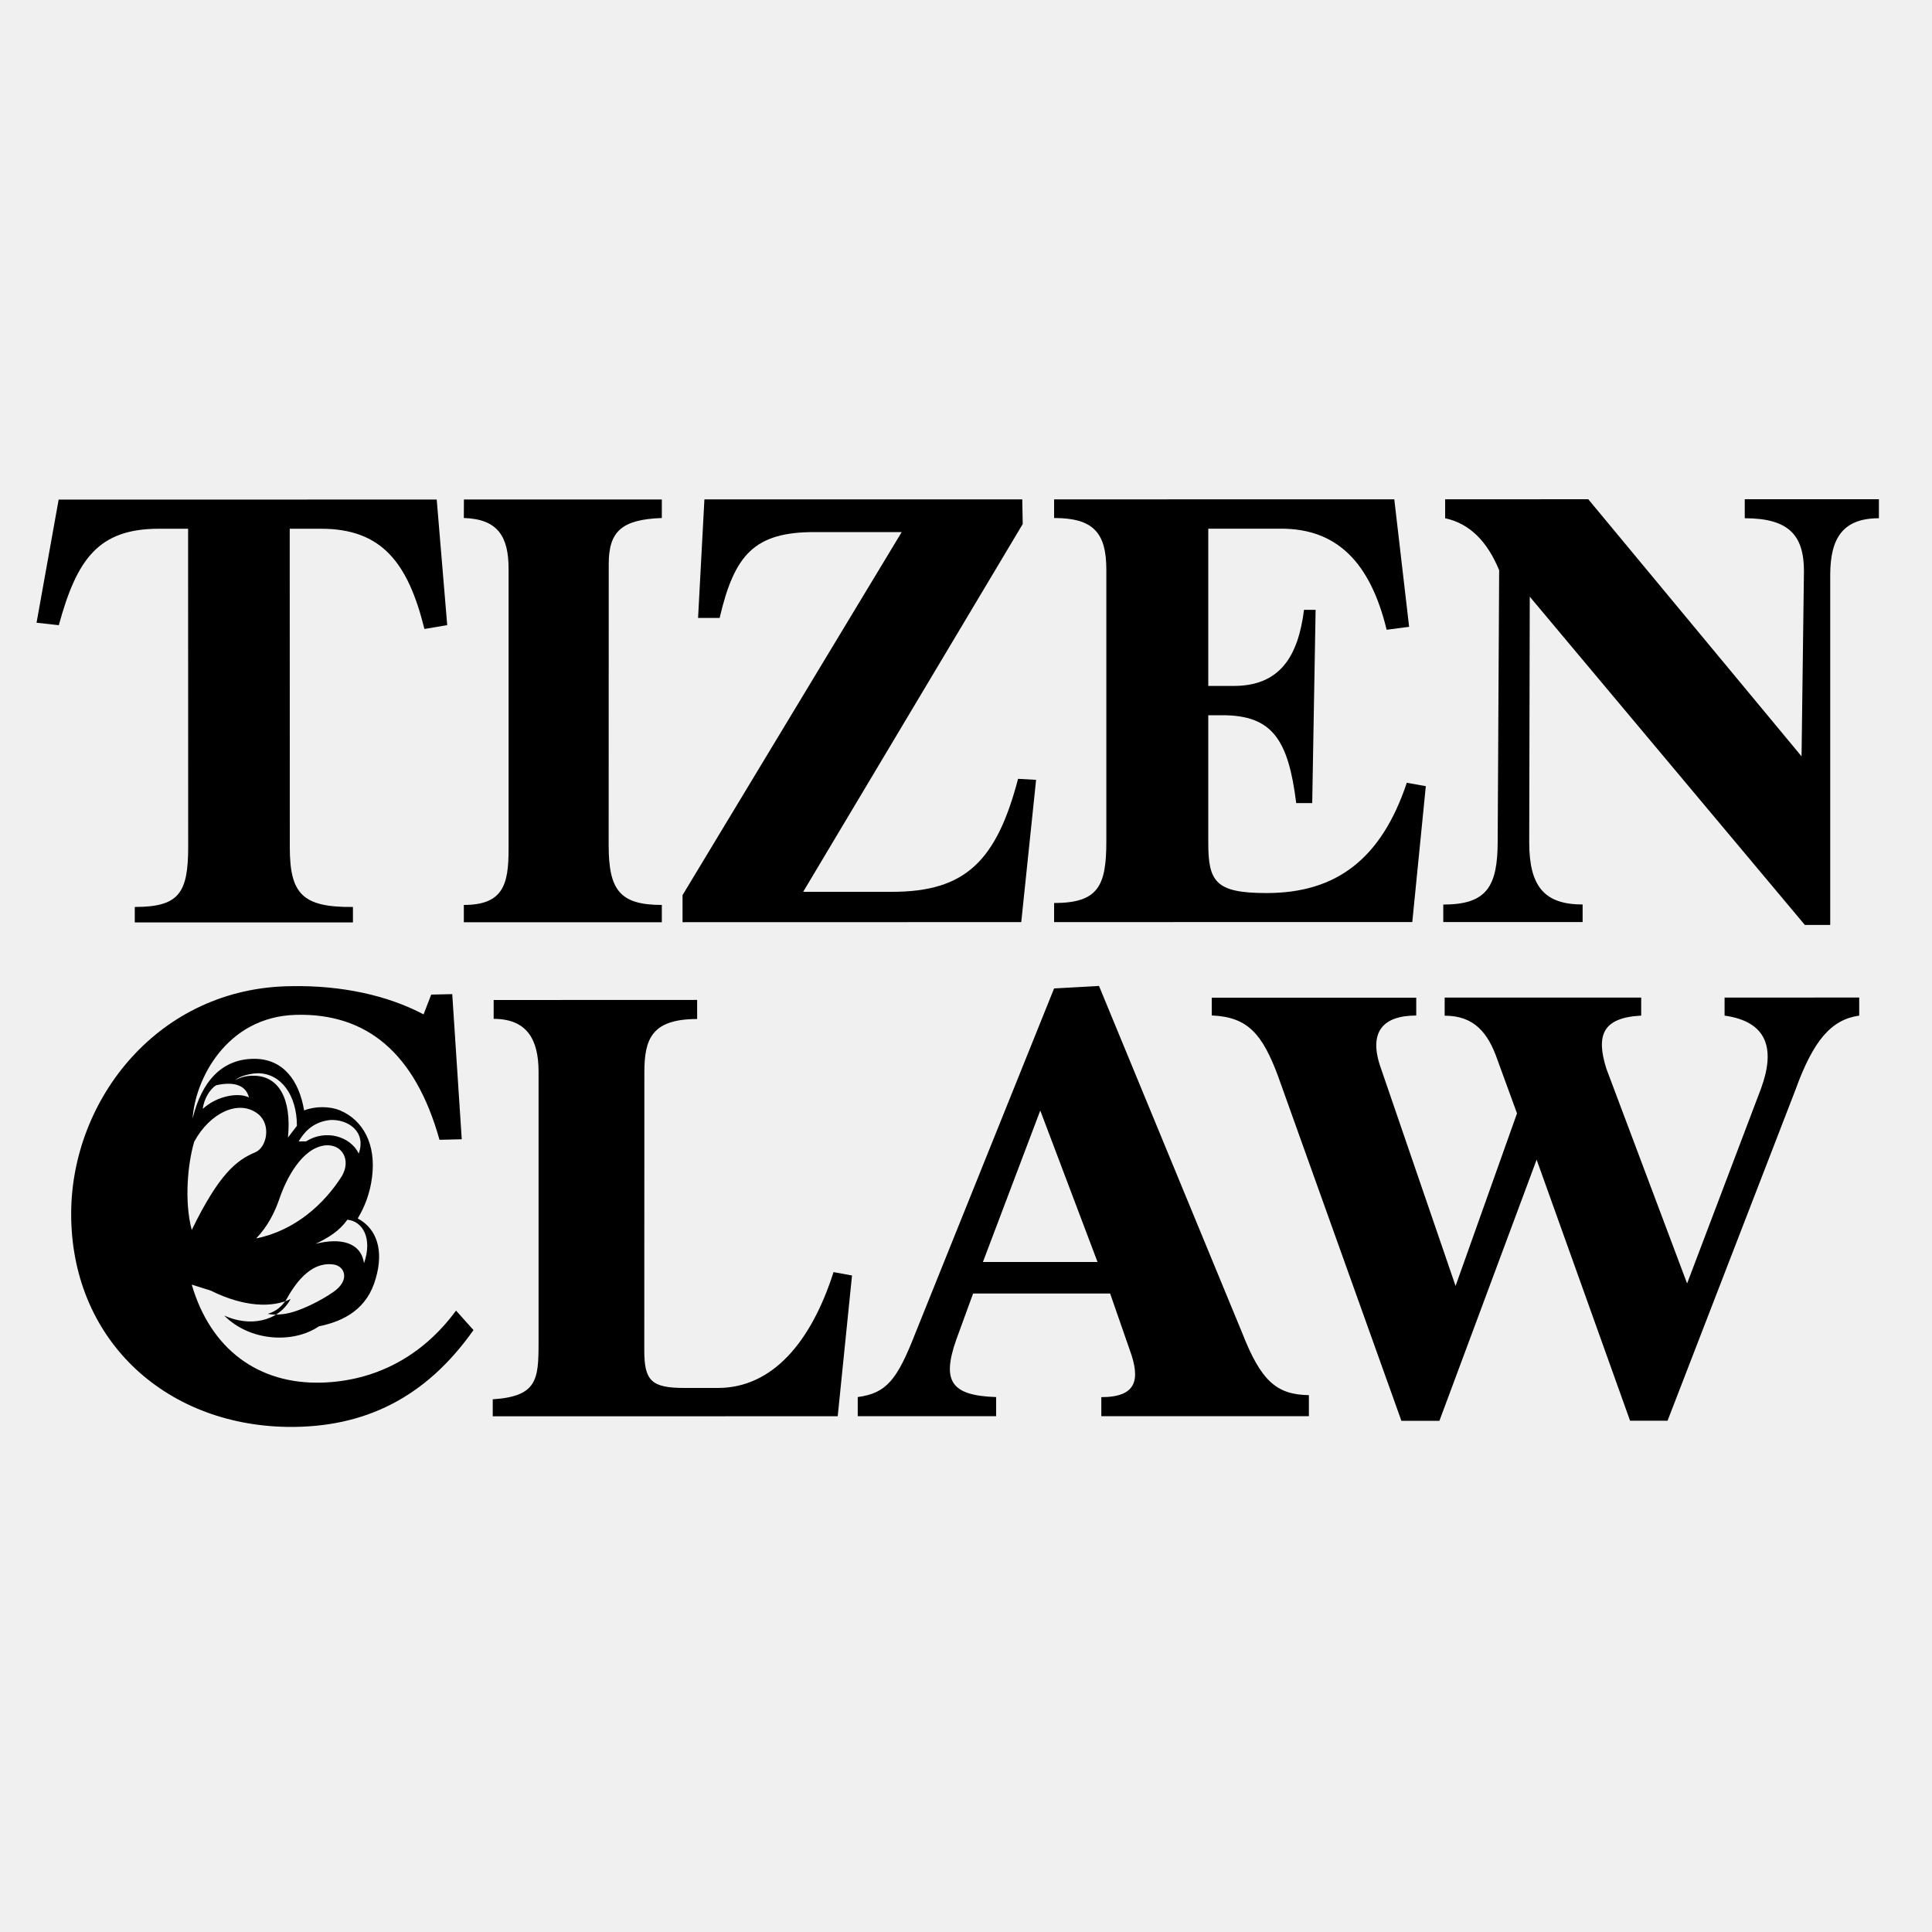
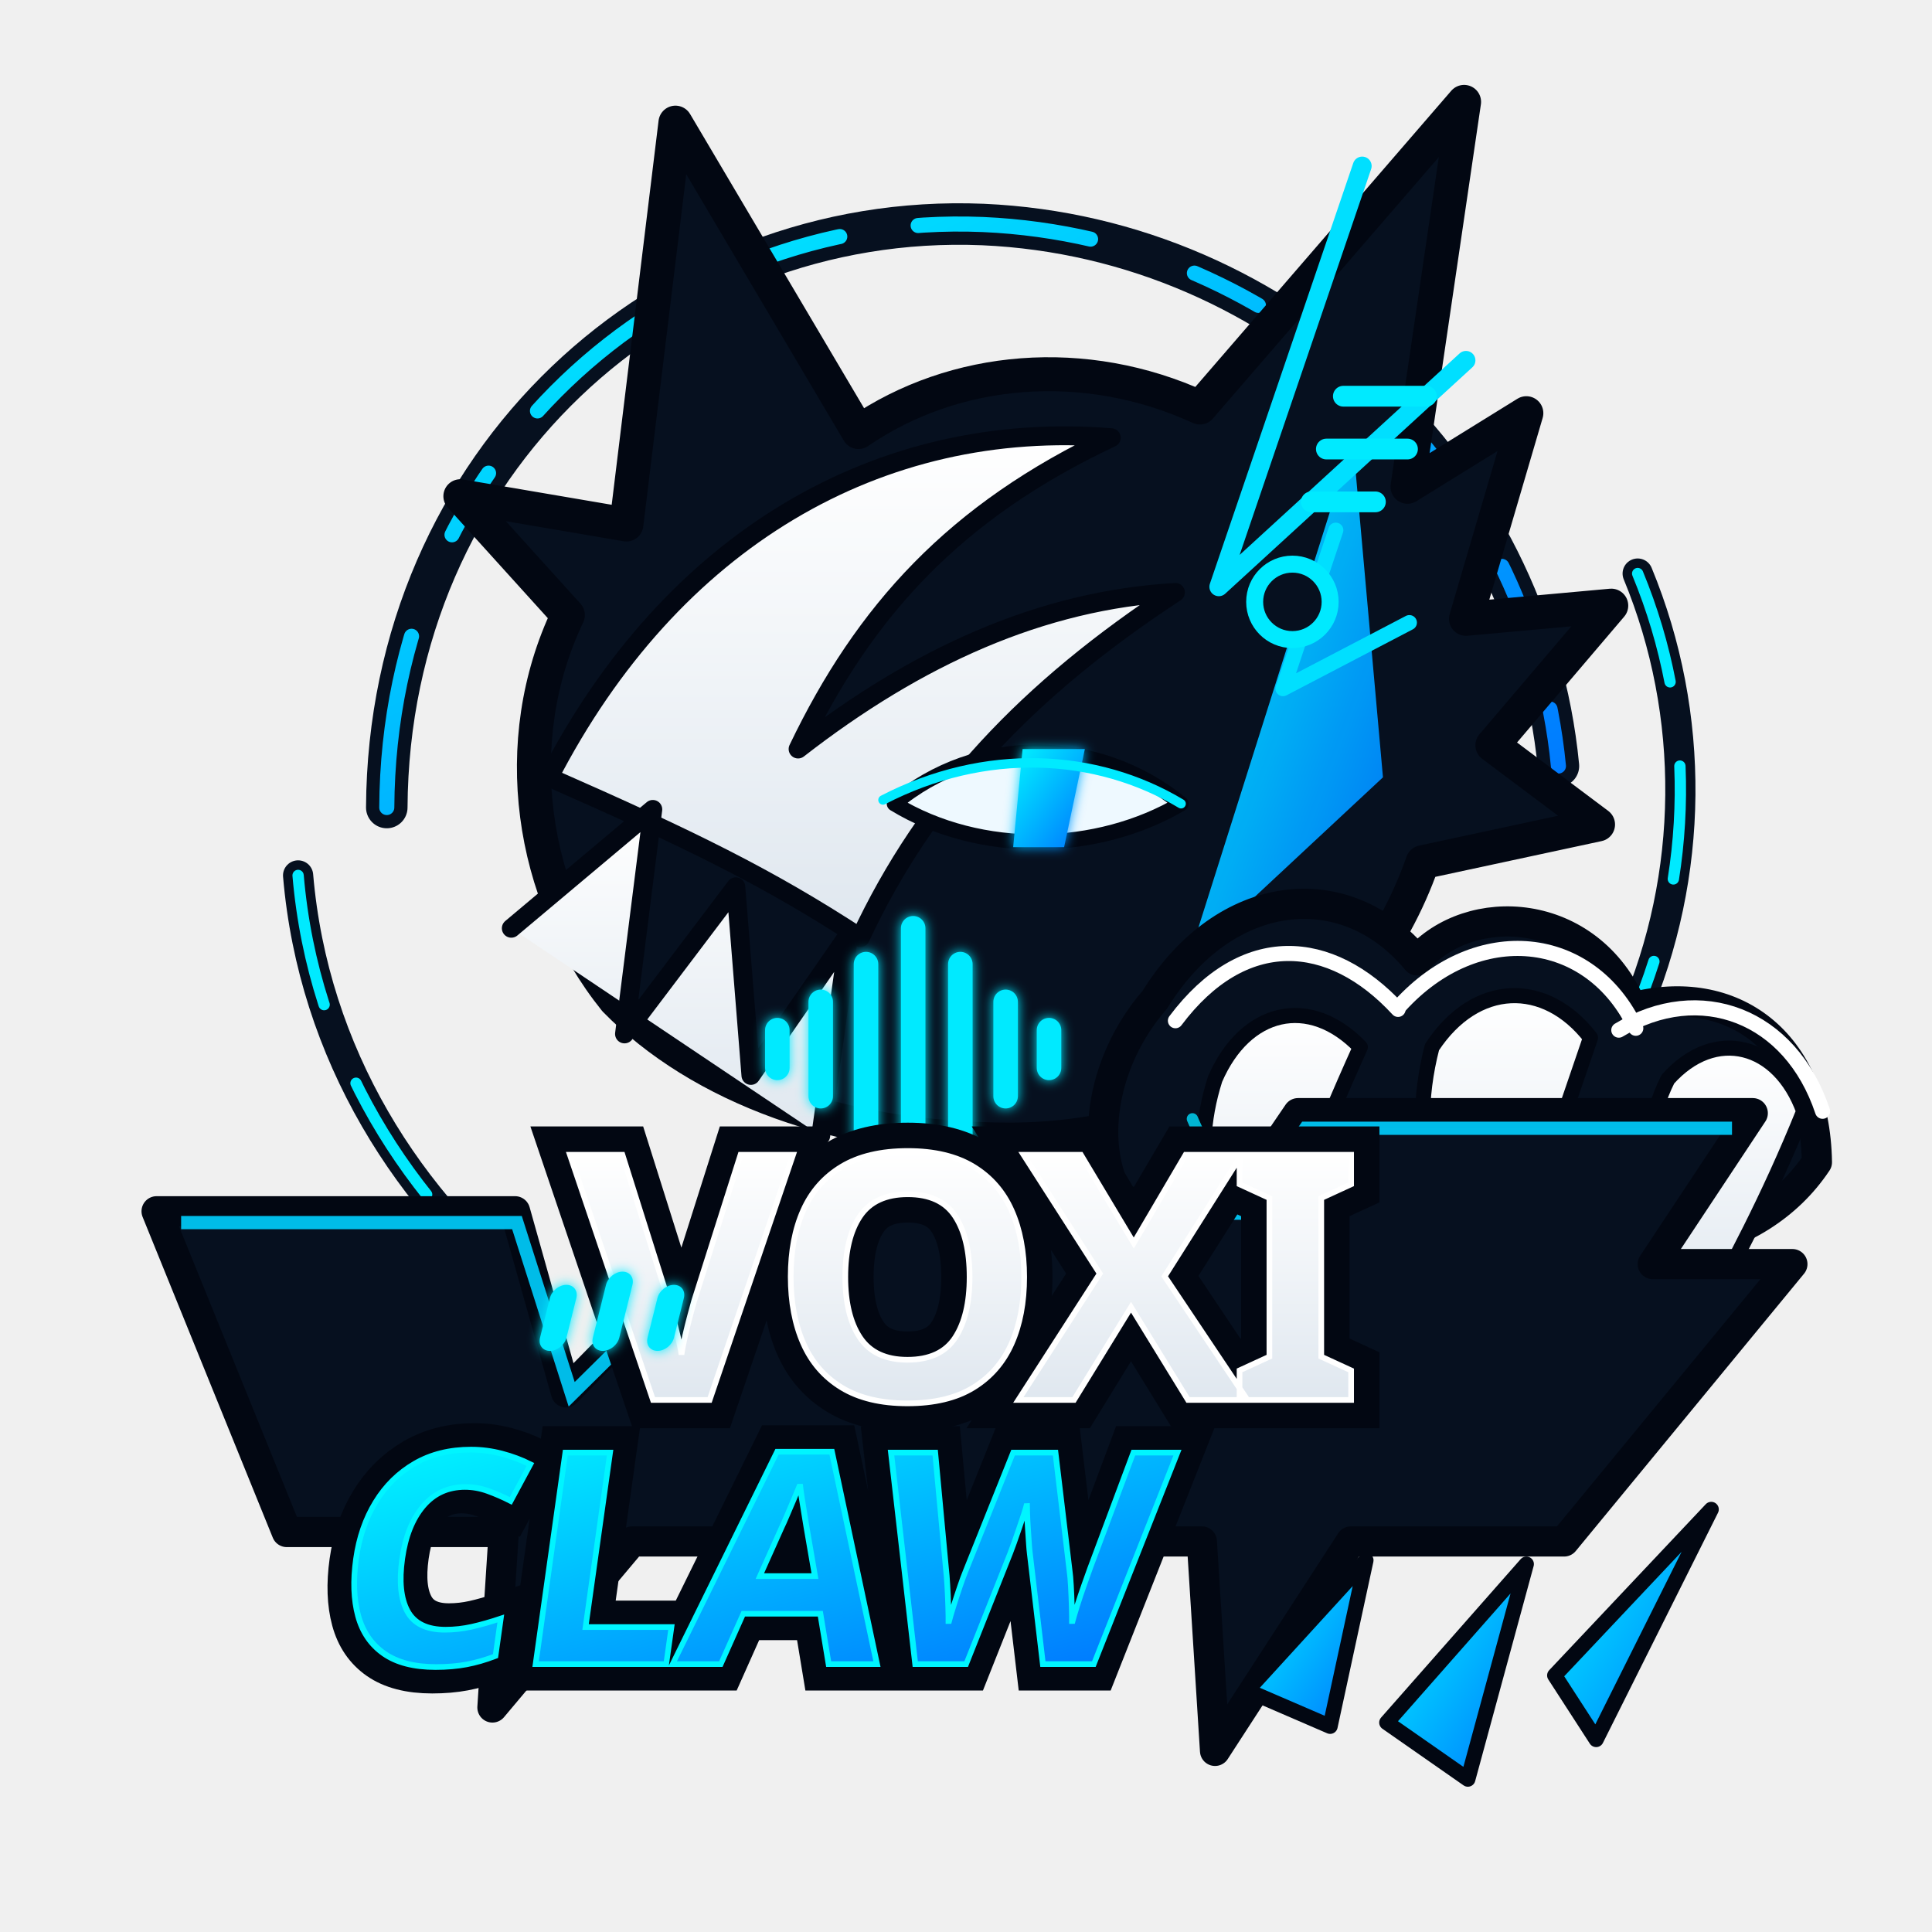
- <svg xmlns="http://www.w3.org/2000/svg" width="250" height="250" viewBox="0 0 250 250">
-   <path d="m7.59 64.65 48.92-0.01 1.36 16.25-2.95 0.5c-2.13-8.6-5.54-12.97-13.36-12.97h-4.07l0.01 41.19c0 6 1.57 7.82 8.17 7.75v2h-28.23v-2c5.68 0 6.91-1.75 6.91-7.75l-0.01-41.19h-3.79c-7.83 0-10.61 3.95-12.94 12.48l-2.88-0.32 2.86-15.93z" fill="#000" />
-   <path d="m60.03 64.63h25.61v2.4c-5.23 0.19-6.87 1.76-6.87 5.96l-0.01 36.36c0 5.81 1.43 7.75 6.88 7.75v2.24h-25.62v-2.24c5.09 0 5.79-2.65 5.79-7.2v-36.29c0-4.14-1.36-6.45-5.79-6.58l0.01-2.4z" fill="#000" />
-   <path d="m91.15 64.62h41.13l0.06 3.19-28.41 47.59h11.52c9.5 0 13.5-4.02 16.29-14.62l2.33 0.13-1.92 18.41-43.83 0.01v-3.5l28.36-46.98h-11.29c-7.76 0-10.35 2.9-12.27 11.11h-2.79l0.82-15.34z" fill="#000" />
-   <path d="m136.4 64.62 44.02-0.01 1.92 16.5-2.91 0.38c-2.13-8.79-6.49-13.08-13.65-13.08h-9.43v20.35h3.29c6.01 0 8.34-3.85 9.1-9.85h1.5l-0.44 25.01h-2.07c-1.02-8.21-3.09-11.37-9.56-11.37h-1.82v16.5c0 5.06 0.95 6.51 7.55 6.51 9.04 0 14.85-4.43 18.14-14.27l2.46 0.44-1.75 17.58-46.35 0.01v-2.47c5.74 0 6.76-2.24 6.76-7.99v-35.15c0-4.8-1.71-6.68-6.76-6.68v-2.41z" fill="#000" />
-   <path d="m187 64.61 18.52-0.01 27.6 33.27 0.31-23.96c0-4.67-1.98-6.85-7.66-6.85v-2.46h17.36v2.46c-4.72 0-6.3 2.65-6.3 7.36v45.27h-3.28l-35.6-42.48-0.07 31.78c0 5.75 1.99 8.05 6.91 8.05v2.27h-18.03v-2.26c5.62 0 7.04-2.31 7.04-8.24l0.19-35.03c-1.54-3.72-3.8-6.03-6.99-6.72v-2.45z" fill="#000" />
-   <path d="m63.88 129.4 26.33-0.01v2.47c-5.94 0-6.83 2.65-6.83 6.94l-0.01 35.9c0 3.95 0.89 4.9 5.19 4.9h4.36c7.03-0.01 12.05-5.94 14.94-14.99l2.39 0.44-1.85 18.21-44.64 0.01v-2.2c5.75-0.38 5.93-2.55 5.93-7.32v-35.09c0-4.23-1.57-6.82-5.81-6.82v-2.44z" fill="#000" />
-   <path d="m136.4 127.9 5.81-0.32 18.52 44.88c2.45 6.26 4.46 8.01 8.64 8.07v2.72h-26.86v-2.46c4.59 0 5.09-2.27 3.67-6.13l-2.53-7.28h-17.73l-2.19 6c-1.86 5.32-0.7 7.21 5.17 7.4v2.47h-17.91v-2.47c3.72-0.51 5.09-2.19 7.48-8.32l17.93-44.56zm-1.79 15.8-7.42 19.6h14.83l-7.41-19.6z" fill="#000" />
-   <path d="m156.8 129.1h26.46v2.31c-4.3 0-6.29 2.11-4.53 6.94l9.62 28.05 7.95-22.33-2.52-6.9c-1.23-3.57-3.05-5.74-6.84-5.74v-2.34h25.43v2.33c-4.99 0.26-5.87 2.53-4.51 6.86l10.45 27.8 9.56-25.21c1.86-5.06 0.91-8.66-4.71-9.45v-2.33l17.42-0.01v2.34c-3.59 0.51-5.92 3.16-8.25 9.61l-16.55 42.81h-4.85l-12.09-33.78-12.58 33.79h-4.92l-16.02-44.76c-1.99-5.26-3.84-7.5-8.52-7.69v-2.3z" fill="#000" />
-   <path d="m55.8 128.7 2.72-0.06 1.23 18.78-2.88 0.07c-3.14-11.23-9.42-16.41-18.58-16.17-9.1 0.25-13.08 8.54-13.36 13.41 1.19-4.91 3.85-7.68 7.89-7.72 3.85-0.04 5.9 2.86 6.53 6.68 1.47-0.58 3.36-0.55 4.66 0 2.95 1.25 4.69 4.35 4.13 8.65-0.25 2-0.91 3.76-1.85 5.33 2.46 1.3 3.4 4.13 2.33 7.76-1.07 3.86-3.96 5.5-7.36 6.2-3.28 2.24-8.9 1.98-12.25-1.4 3.16 1.46 6.95 0.89 8.6-2.14-2.33 1.14-5.99 1.08-10.35-1.09l-2.45-0.77c2.46 8.41 8.67 12.91 16.81 12.68 6.66-0.19 12.87-3.16 17.39-9.32l2.26 2.52c-6.21 8.8-14.16 12.66-24.08 12.53-16.08-0.25-28.05-11.55-27.98-27.7 0.06-14.67 11.3-29.2 28.53-29.33 6.41-0.12 12.41 1.18 17.07 3.65l0.99-2.56zm-30.99 30.46c3.52-7.22 5.78-9.04 8.24-10.06 1.47-0.64 2.07-3.54 0.37-4.93-2.52-2.01-6.31-0.12-8.29 3.57-0.82 2.76-1.32 7.63-0.32 11.42zm1.43-15.67c1.79-1.67 4.61-2.18 5.97-1.48-0.44-1.82-2.36-2.02-4.25-1.57-0.76 0.45-1.58 1.75-1.72 3.05zm6.47-4.29c3.34-0.06 5.05 2.94 4.55 8l1.16-1.52c0-3.99-2.07-6.74-4.96-6.8-0.98 0-2.35 0.32-3.05 0.89 0.76-0.38 1.45-0.57 2.3-0.57zm0.44 21.05c5.02-1.01 8.81-4.46 11.08-8.05 1.23-2.08 0.06-4.19-2.14-3.99-3.01 0.32-5.05 4.31-5.93 6.9-0.63 1.82-1.51 3.57-3.01 5.14zm6.46-12.56c2.52-1.6 5.74-0.65 6.81 1.58 1.02-2.89-1.44-4.46-3.7-4.34-1.79 0.2-3.09 1.09-4.07 2.77l0.96-0.01zm1.23 13.26c3.22-0.82 5.88-0.19 6.26 2.52 1.13-3.21-0.16-5.45-2.15-5.64-1.04 1.46-2.41 2.31-4.11 3.12zm-4.17 9.09c2.07-0.25 5.08-1.87 6.51-2.89 2.13-1.51 1.44-3.26 0.07-3.51-3.16-0.51-5.2 2.71-6.24 4.59-0.57 0.82-1.26 1.46-2.36 1.78 0.57 0.13 1.26 0.13 2.02 0.03z" fill="#000" />
+ <svg xmlns="http://www.w3.org/2000/svg" viewBox="0 0 1024 1024" width="1024" height="1024" role="img" aria-labelledby="title desc">
+   <defs>
+     <linearGradient id="cyanGrad" x1="0" y1="0" x2="1" y2="1">
+       <stop offset="0%" stop-color="#00f5ff" />
+       <stop offset="100%" stop-color="#0077ff" />
+     </linearGradient>
+     <linearGradient id="whiteGrad" x1="0" y1="0" x2="0" y2="1">
+       <stop offset="0%" stop-color="#ffffff" />
+       <stop offset="100%" stop-color="#dfe7ef" />
+     </linearGradient>
+     <filter id="softGlow" x="-20%" y="-20%" width="140%" height="140%">
+       <feGaussianBlur stdDeviation="3" result="blur" />
+       <feMerge>
+         <feMergeNode in="blur" />
+         <feMergeNode in="SourceGraphic" />
+       </feMerge>
+     </filter>
+   </defs>
+   <g fill="none" stroke-linecap="round">
+     <path d="M205 428 C206 245 352 112 521 119 C680 126 811 251 826 406" stroke="#06101f" stroke-width="22" />
+     <path d="M205 428 C206 245 352 112 521 119 C680 126 811 251 826 406" stroke="url(#cyanGrad)" stroke-width="8" stroke-dasharray="92 58 38 42" />
+     <path d="M158 464 C166 558 216 638 286 692" stroke="#06101f" stroke-width="16" />
+     <path d="M868 304 C899 379 898 464 866 538" stroke="#06101f" stroke-width="16" />
+     <path d="M158 464 C166 558 216 638 286 692" stroke="#00eaff" stroke-width="6" stroke-dasharray="70 45" />
+     <path d="M868 304 C899 379 898 464 866 538" stroke="#00eaff" stroke-width="6" stroke-dasharray="60 45" />
+   </g>
+   <g stroke-linejoin="round" stroke-linecap="round">
+     <path d="M326 530              C281 474 269 393 301 326              L244 263 L332 278              L358 65 L455 229              C506 194 575 188 636 216              L776 54 L746 258 L809 219 L777 328 L854 321              L791 395 L847 437 L754 457              C722 548 636 604 535 604              C445 604 371 576 326 530Z" fill="#06101f" stroke="#020712" stroke-width="18" />
+     <path d="M630 508 L717 233 L733 412 Z" fill="url(#cyanGrad)" opacity="0.95" />
+     <path d="M722 88 L646 311 L777 191" fill="none" stroke="#00dfff" stroke-width="10" />
+     <path d="M708 281 L680 365 L747 330" fill="none" stroke="#00dfff" stroke-width="8" />
+     <circle cx="685" cy="319" r="20" fill="#06101f" stroke="#00eaff" stroke-width="9" />
+     <path d="M712 210 H756 M703 238 H746 M695 266 H729" stroke="#00eaff" stroke-width="11" />
+     <path d="M291 412              C356 286 466 222 589 232              C506 271 458 324 423 397              C486 348 552 318 623 314              C545 365 491 422 456 497              C407 465 366 445 291 412Z" fill="url(#whiteGrad)" stroke="#020712" stroke-width="10" />
+     <path d="M271 492 L346 429 L331 548 L390 470 L398 570 L450 495 L435 602" fill="url(#whiteGrad)" stroke="#020712" stroke-width="10" />
+     <path d="M474 426 C518 389 582 390 626 426 C582 452 520 454 474 426Z" fill="#eef9ff" stroke="#020712" stroke-width="8" />
+     <path d="M542 397 L575 397 L564 449 L537 449Z" fill="url(#cyanGrad)" filter="url(#softGlow)" />
+     <path d="M468 424 C522 396 581 399 626 426" fill="none" stroke="#00eaff" stroke-width="5" />
+     <g stroke="#00eaff" stroke-width="13" stroke-linecap="round" filter="url(#softGlow)">
+       <path d="M412 566 V546" />
+       <path d="M435 581 V531" />
+       <path d="M459 602 V511" />
+       <path d="M484 620 V492" />
+       <path d="M509 602 V511" />
+       <path d="M533 581 V531" />
+       <path d="M556 566 V546" />
+     </g>
+   </g>
+   <g stroke-linejoin="round" stroke-linecap="round">
+     <path d="M612 530              C649 470 713 463 751 509              C779 477 842 480 865 534              C918 520 962 552 963 616              C931 664 865 672 807 660              C744 710 646 704 599 644              C574 612 584 562 612 530Z" fill="#06101f" stroke="#020712" stroke-width="16" />
+     <path d="M644 572 C660 535 694 527 721 555 C698 606 683 645 672 689 C641 657 630 616 644 572Z" fill="url(#whiteGrad)" stroke="#020712" stroke-width="8" />
+     <path d="M759 555 C782 520 819 519 843 550 C824 606 808 650 797 695 C761 659 745 609 759 555Z" fill="url(#whiteGrad)" stroke="#020712" stroke-width="8" />
+     <path d="M884 572 C909 544 943 553 956 589 C937 636 918 671 900 704 C873 665 864 612 884 572Z" fill="url(#whiteGrad)" stroke="#020712" stroke-width="8" />
+     <path d="M623 541 C659 493 705 496 741 535" fill="none" stroke="#ffffff" stroke-width="8" />
+     <path d="M742 533 C783 488 843 494 867 545" fill="none" stroke="#ffffff" stroke-width="8" />
+     <path d="M858 546 C901 520 949 538 966 589" fill="none" stroke="#ffffff" stroke-width="8" />
+     <path d="M632 593 C647 628 669 652 700 666" fill="none" stroke="#00dfff" stroke-width="6" opacity="0.8" />
+     <path d="M777 586 C789 625 811 652 842 667" fill="none" stroke="#00dfff" stroke-width="6" opacity="0.8" />
+   </g>
+   <path d="M83 642 L273 642 L300 738 L399 637 L656 637 L688 590 L929 590 L876 670 L950 670 L829 817 L716 817 L644 928 L637 817 L335 817 L261 905 L267 812 L152 812 Z" fill="#06101f" stroke="#020712" stroke-width="16" stroke-linejoin="round" />
+   <path d="M96 648 L274 648 L303 739 L400 643 L661 643 L692 598 L918 598" fill="none" stroke="#00cfff" stroke-width="7" opacity="0.9" />
+   <g font-family="Impact, Anton, Arial Black, sans-serif" font-weight="900" text-anchor="middle">
+     <text x="512" y="742" font-size="182" fill="#020712" stroke="#020712" stroke-width="30" letter-spacing="-10">VOXI</text>
+     <text x="512" y="742" font-size="182" fill="url(#whiteGrad)" stroke="#ffffff" stroke-width="3" letter-spacing="-10">VOXI</text>
+   </g>
+   <g fill="#00eaff" filter="url(#softGlow)">
+     <rect x="463" y="681" width="14" height="35" rx="7" transform="skewX(-14)" />
+     <rect x="491" y="674" width="14" height="42" rx="7" transform="skewX(-14)" />
+     <rect x="520" y="681" width="14" height="35" rx="7" transform="skewX(-14)" />
+   </g>
+   <g font-family="Impact, Anton, Arial Black, sans-serif" font-weight="900" text-anchor="middle" transform="skewX(-8)">
+     <text x="514" y="882" font-size="157" fill="#020712" stroke="#020712" stroke-width="28" letter-spacing="-2">CLAW</text>
+     <text x="514" y="882" font-size="157" fill="url(#cyanGrad)" stroke="#00f5ff" stroke-width="3" letter-spacing="-2">CLAW</text>
+   </g>
+   <g fill="url(#cyanGrad)" stroke="#020712" stroke-width="8" stroke-linejoin="round">
+     <path d="M661 896 L724 827 L705 915 Z" />
+     <path d="M735 913 L809 829 L778 943 Z" />
+     <path d="M824 888 L907 800 L846 922 Z" />
+   </g>
</svg>
